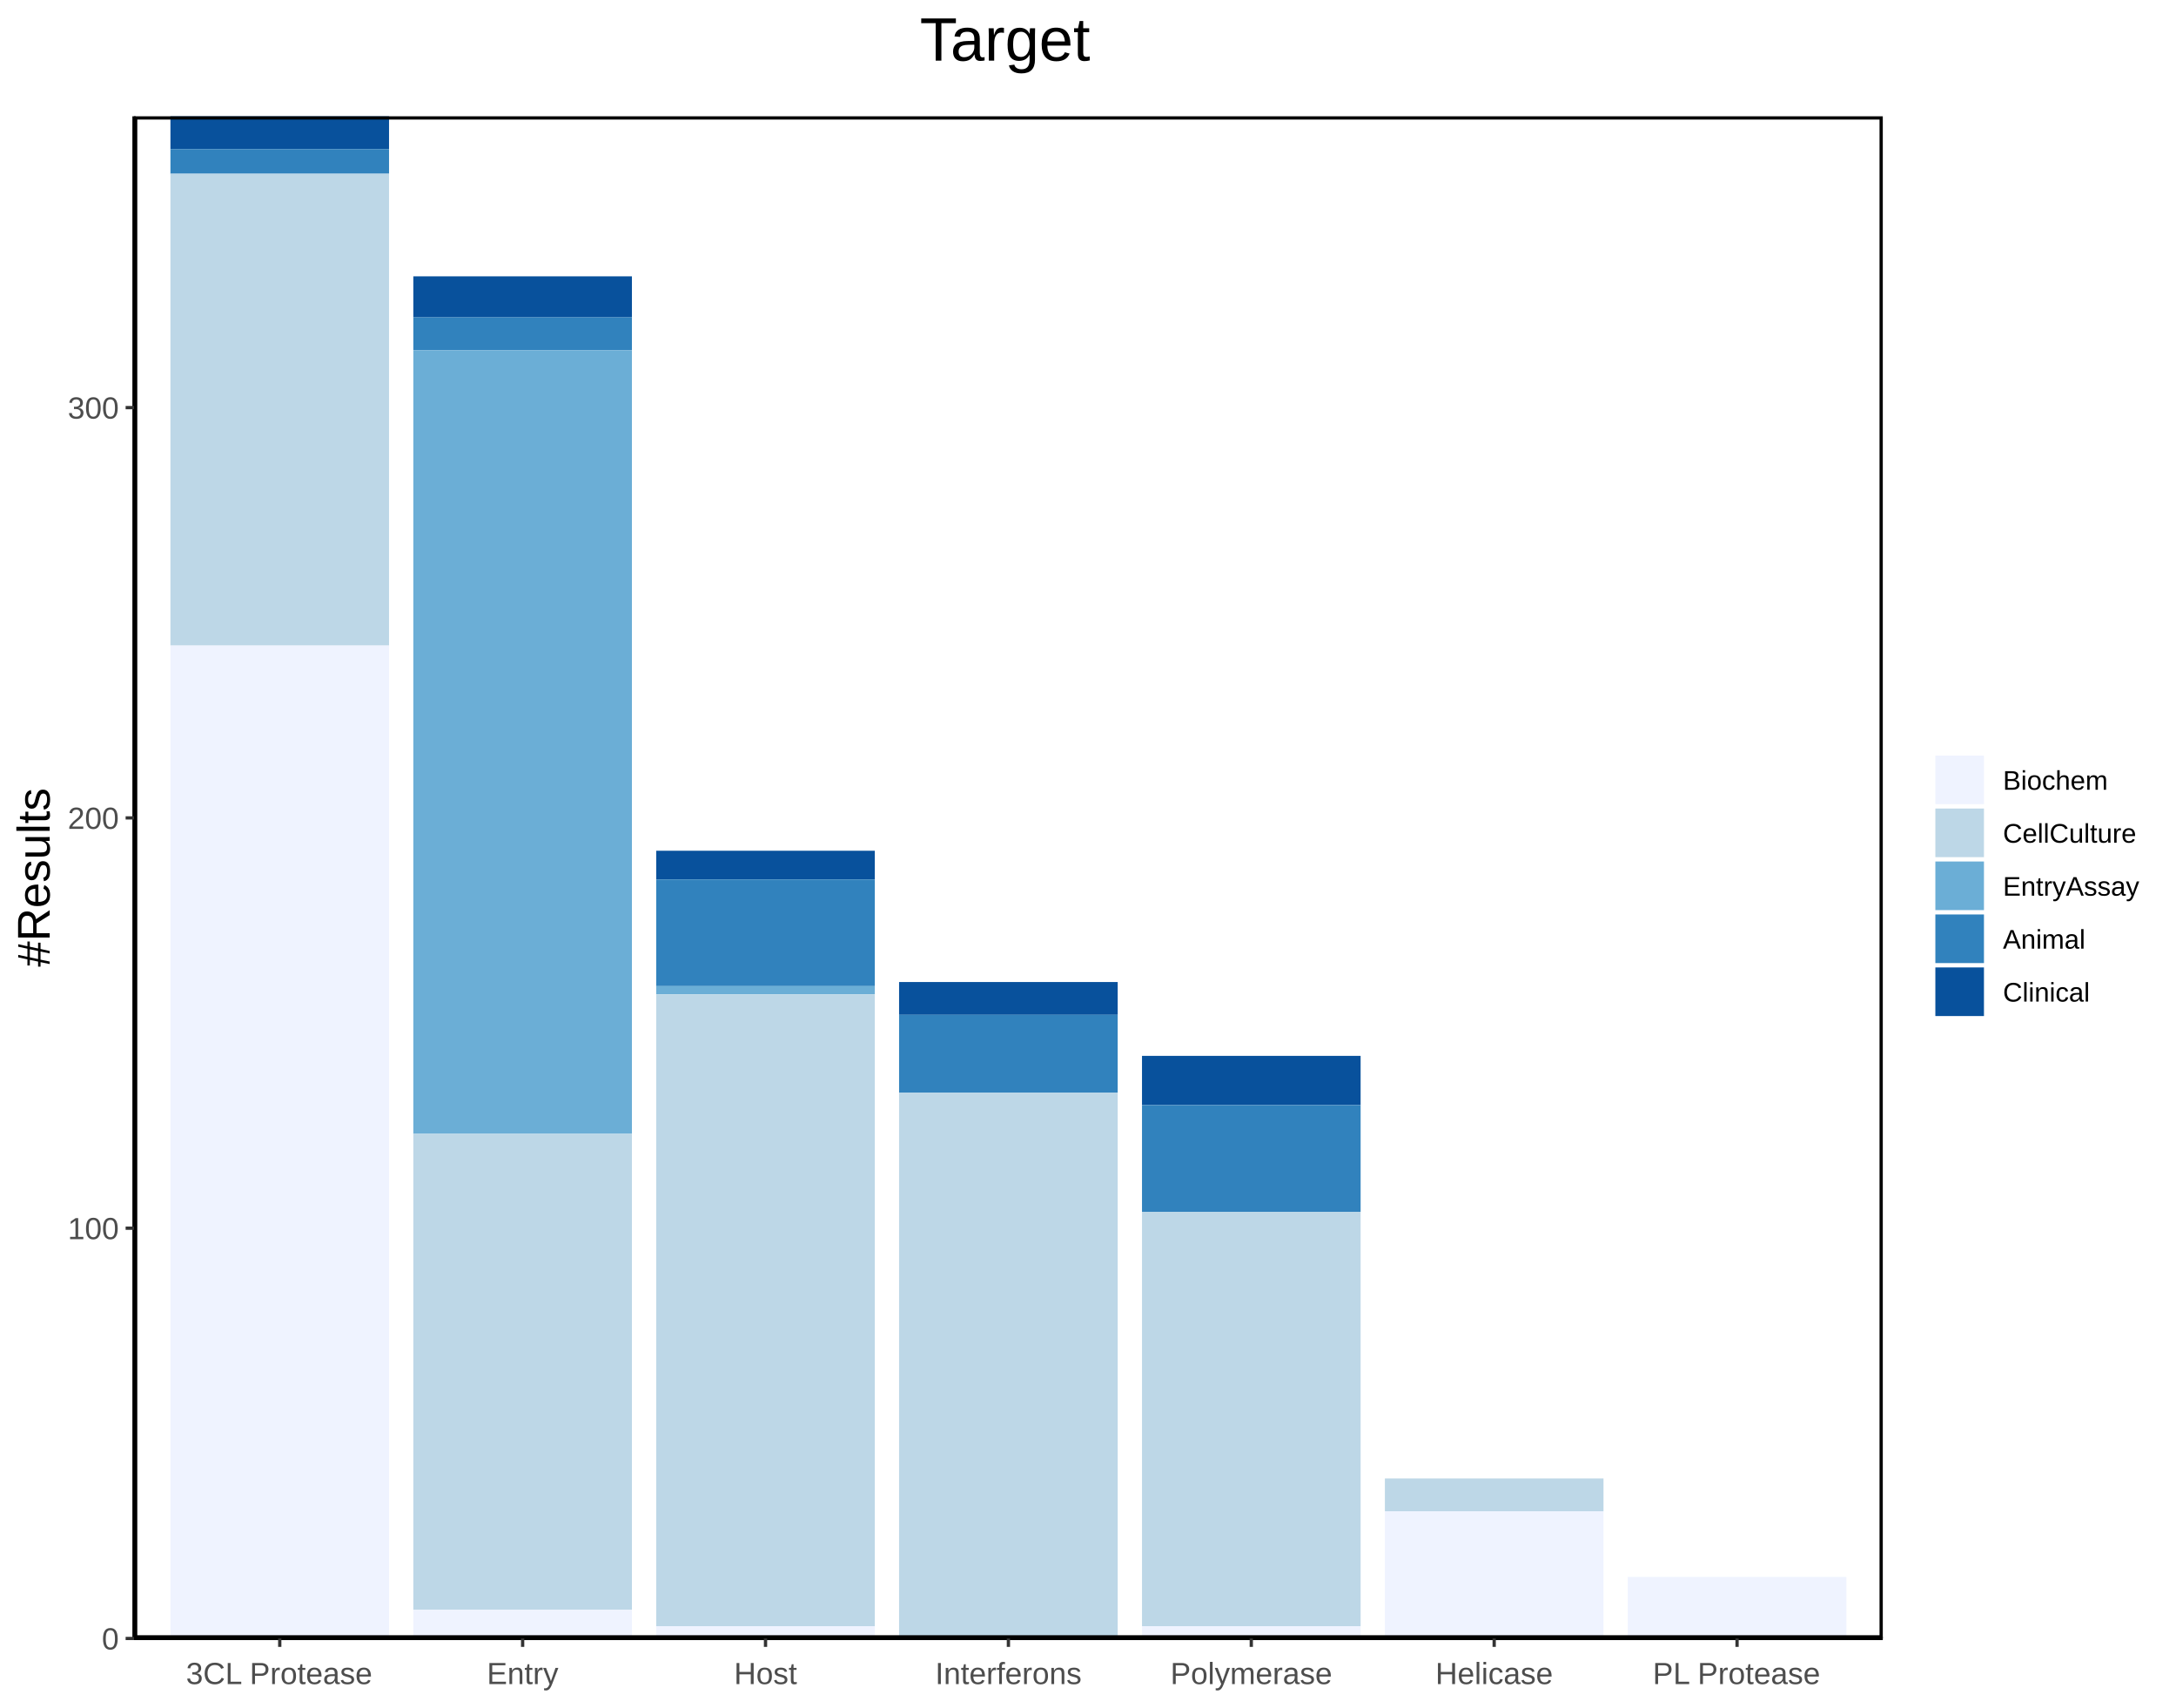
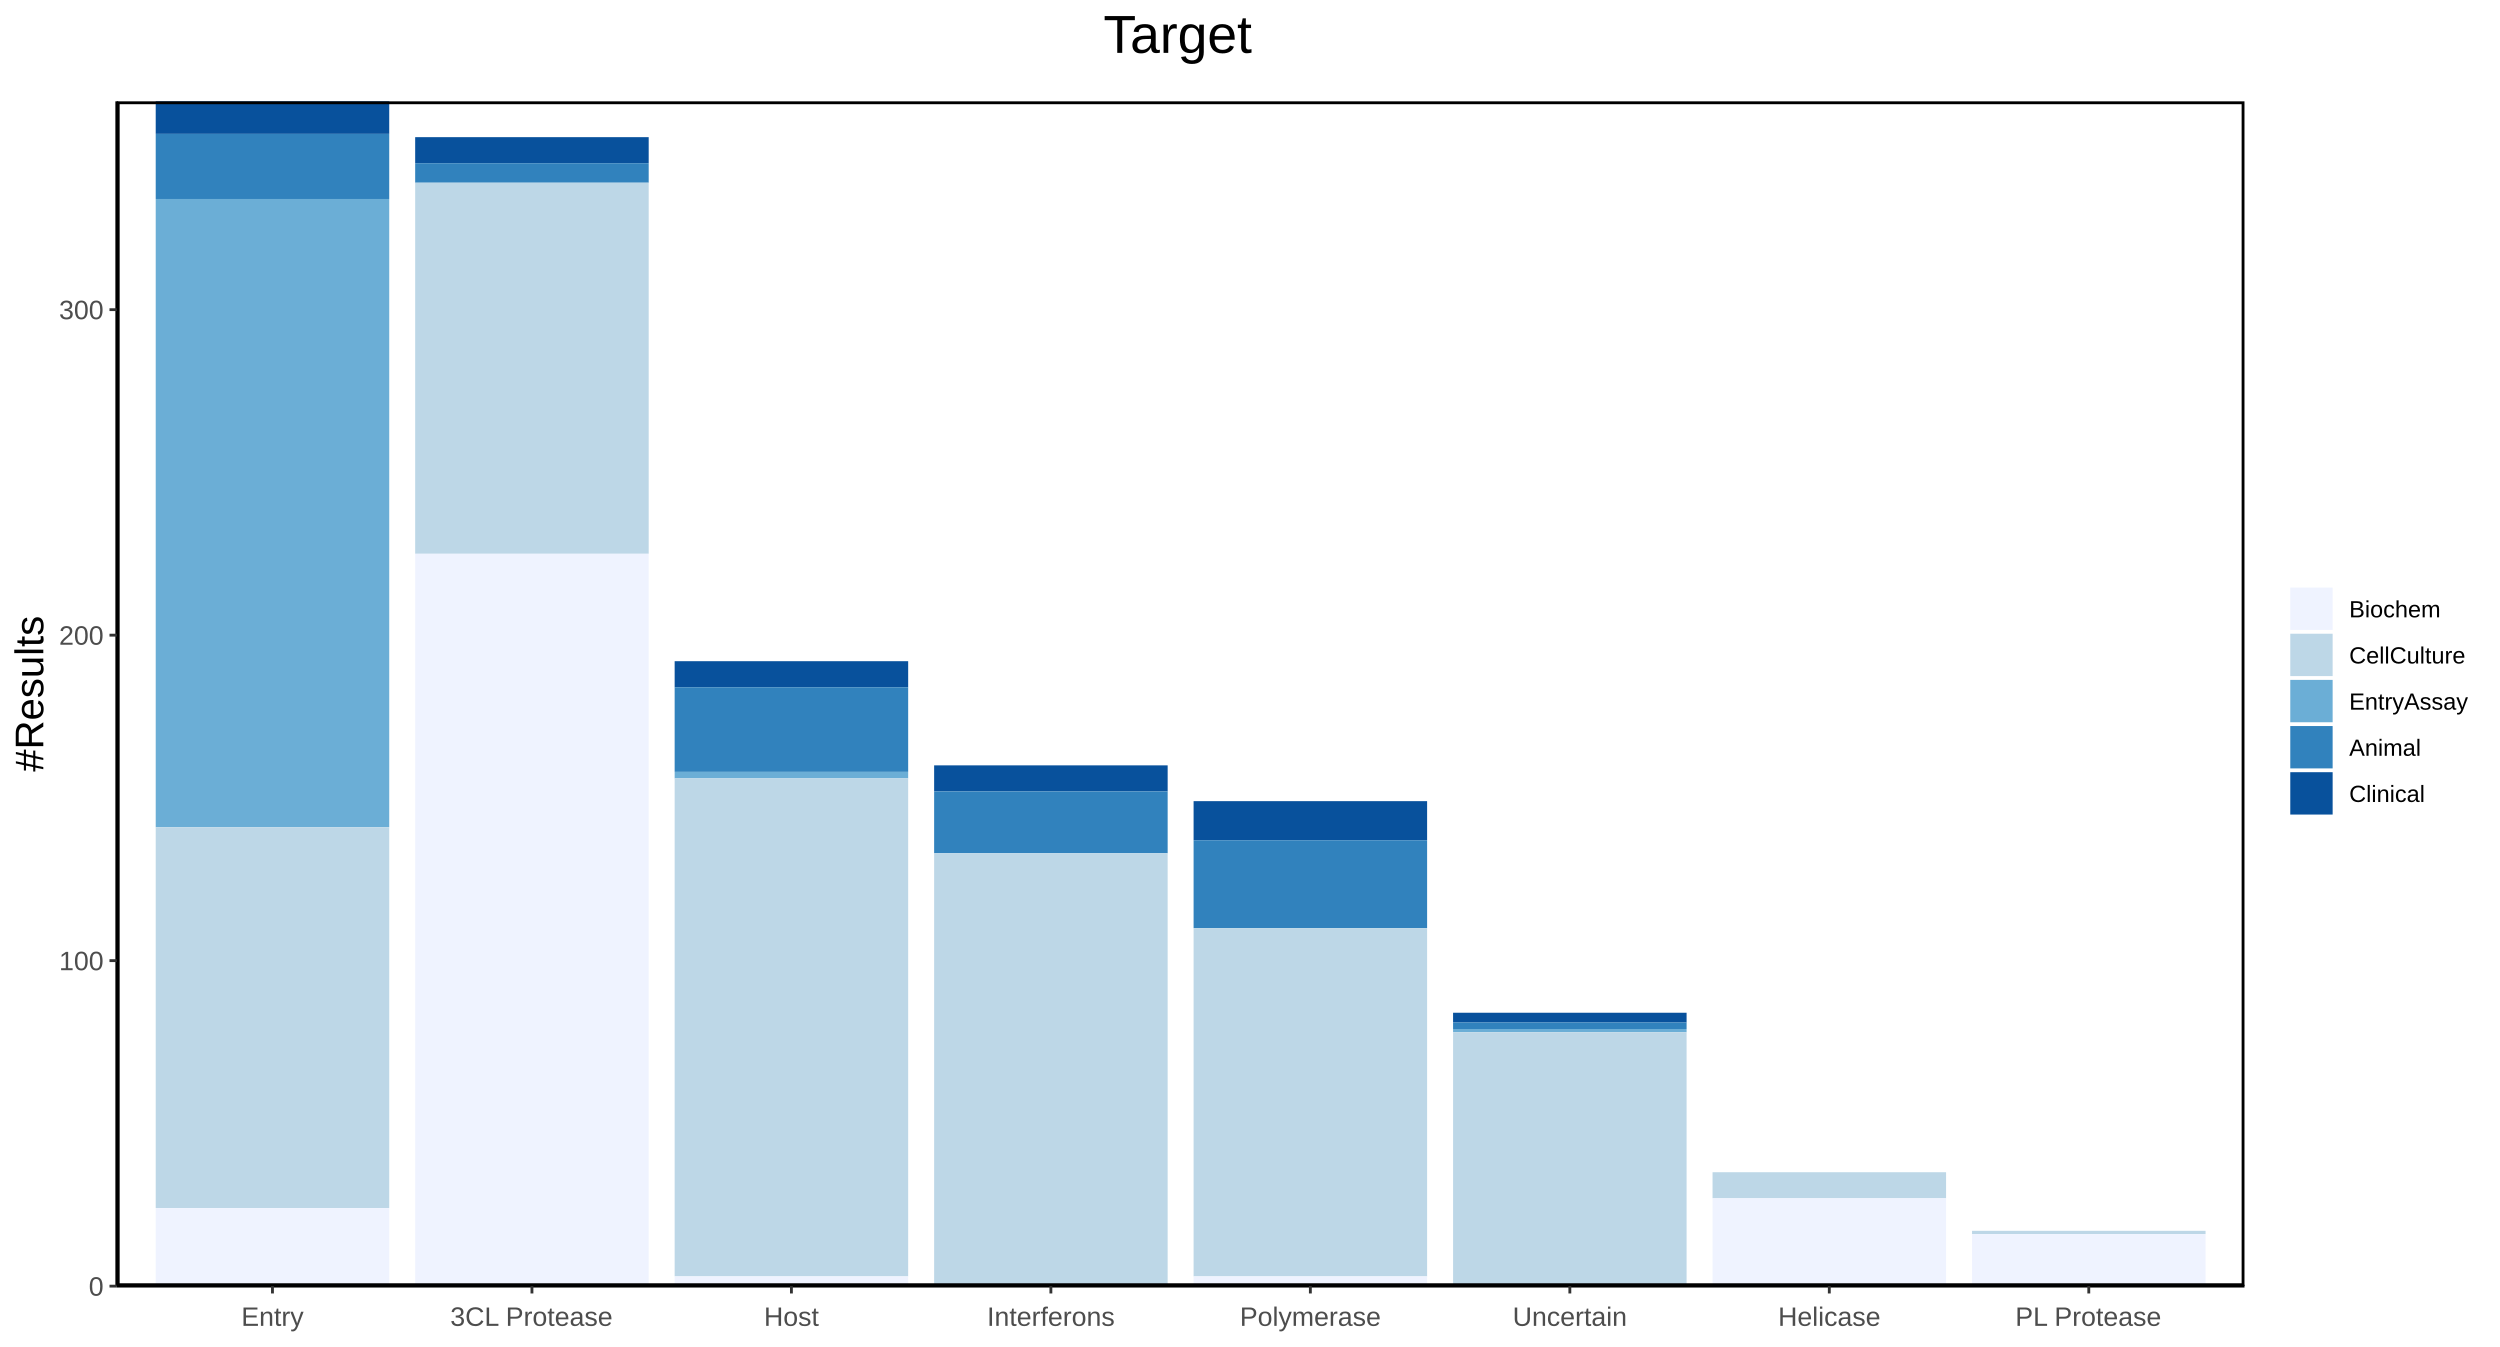
- <svg xmlns="http://www.w3.org/2000/svg" viewBox="0 0 710.00 557.00">
+ <svg xmlns="http://www.w3.org/2000/svg" viewBox="0 0 936.00 504.00">
  <defs>
    <style type="text/css">
    line, polyline, polygon, path, rect, circle {
      fill: none;
      stroke: #000000;
      stroke-linecap: round;
      stroke-linejoin: round;
      stroke-miterlimit: 10.00;
    }
  </style>
  </defs>
  <rect width="100%" height="100%" style="stroke: none; fill: #FFFFFF;" />
-   <rect x="0.00" y="0" width="710.00" height="557.00" style="stroke-width: 1.07; stroke: #FFFFFF; fill: #FFFFFF;" />
+   <rect x="0.00" y="0.00" width="936.00" height="504.00" style="stroke-width: 1.07; stroke: #FFFFFF; fill: #FFFFFF;" />
  <defs>
-     <clipPath id="cpNDMuNzN8NjE0LjMzfDUzNC41M3wzNy45NA==">
-       <rect x="43.73" y="37.94" width="570.60" height="496.59" />
+     <clipPath id="cpNDMuNzN8ODQwLjMzfDQ4MS41M3wzNy45NA==">
+       <rect x="43.73" y="37.94" width="796.60" height="443.59" />
    </clipPath>
  </defs>
-   <rect x="43.73" y="37.94" width="570.60" height="496.59" style="stroke-width: 1.07; stroke: none; fill: #FFFFFF;" clip-path="url(#cpNDMuNzN8NjE0LjMzfDUzNC41M3wzNy45NA==)" />
-   <rect x="55.61" y="37.94" width="71.33" height="10.71" style="stroke-width: 1.07; stroke: none; stroke-linecap: square; stroke-linejoin: miter; fill: #08519C;" clip-path="url(#cpNDMuNzN8NjE0LjMzfDUzNC41M3wzNy45NA==)" />
-   <rect x="134.86" y="90.15" width="71.33" height="13.39" style="stroke-width: 1.07; stroke: none; stroke-linecap: square; stroke-linejoin: miter; fill: #08519C;" clip-path="url(#cpNDMuNzN8NjE0LjMzfDUzNC41M3wzNy45NA==)" />
-   <rect x="214.11" y="277.54" width="71.33" height="9.37" style="stroke-width: 1.07; stroke: none; stroke-linecap: square; stroke-linejoin: miter; fill: #08519C;" clip-path="url(#cpNDMuNzN8NjE0LjMzfDUzNC41M3wzNy45NA==)" />
-   <rect x="293.36" y="320.37" width="71.33" height="10.71" style="stroke-width: 1.07; stroke: none; stroke-linecap: square; stroke-linejoin: miter; fill: #08519C;" clip-path="url(#cpNDMuNzN8NjE0LjMzfDUzNC41M3wzNy45NA==)" />
-   <rect x="372.62" y="344.46" width="71.33" height="16.06" style="stroke-width: 1.07; stroke: none; stroke-linecap: square; stroke-linejoin: miter; fill: #08519C;" clip-path="url(#cpNDMuNzN8NjE0LjMzfDUzNC41M3wzNy45NA==)" />
-   <rect x="451.87" y="482.33" width="71.33" height="0.00" style="stroke-width: 1.07; stroke: none; stroke-linecap: square; stroke-linejoin: miter; fill: #08519C;" clip-path="url(#cpNDMuNzN8NjE0LjMzfDUzNC41M3wzNy45NA==)" />
-   <rect x="531.12" y="514.46" width="71.33" height="0.00" style="stroke-width: 1.07; stroke: none; stroke-linecap: square; stroke-linejoin: miter; fill: #08519C;" clip-path="url(#cpNDMuNzN8NjE0LjMzfDUzNC41M3wzNy45NA==)" />
-   <rect x="55.61" y="48.65" width="71.33" height="8.03" style="stroke-width: 1.07; stroke: none; stroke-linecap: square; stroke-linejoin: miter; fill: #3182BD;" clip-path="url(#cpNDMuNzN8NjE0LjMzfDUzNC41M3wzNy45NA==)" />
-   <rect x="134.86" y="103.53" width="71.33" height="10.71" style="stroke-width: 1.07; stroke: none; stroke-linecap: square; stroke-linejoin: miter; fill: #3182BD;" clip-path="url(#cpNDMuNzN8NjE0LjMzfDUzNC41M3wzNy45NA==)" />
-   <rect x="214.11" y="286.91" width="71.33" height="34.80" style="stroke-width: 1.07; stroke: none; stroke-linecap: square; stroke-linejoin: miter; fill: #3182BD;" clip-path="url(#cpNDMuNzN8NjE0LjMzfDUzNC41M3wzNy45NA==)" />
-   <rect x="293.36" y="331.08" width="71.33" height="25.43" style="stroke-width: 1.07; stroke: none; stroke-linecap: square; stroke-linejoin: miter; fill: #3182BD;" clip-path="url(#cpNDMuNzN8NjE0LjMzfDUzNC41M3wzNy45NA==)" />
-   <rect x="372.62" y="360.53" width="71.33" height="34.80" style="stroke-width: 1.07; stroke: none; stroke-linecap: square; stroke-linejoin: miter; fill: #3182BD;" clip-path="url(#cpNDMuNzN8NjE0LjMzfDUzNC41M3wzNy45NA==)" />
-   <rect x="451.87" y="482.33" width="71.33" height="0.00" style="stroke-width: 1.07; stroke: none; stroke-linecap: square; stroke-linejoin: miter; fill: #3182BD;" clip-path="url(#cpNDMuNzN8NjE0LjMzfDUzNC41M3wzNy45NA==)" />
-   <rect x="531.12" y="514.46" width="71.33" height="0.00" style="stroke-width: 1.07; stroke: none; stroke-linecap: square; stroke-linejoin: miter; fill: #3182BD;" clip-path="url(#cpNDMuNzN8NjE0LjMzfDUzNC41M3wzNy45NA==)" />
-   <rect x="55.61" y="56.68" width="71.33" height="0.00" style="stroke-width: 1.07; stroke: none; stroke-linecap: square; stroke-linejoin: miter; fill: #6BAED6;" clip-path="url(#cpNDMuNzN8NjE0LjMzfDUzNC41M3wzNy45NA==)" />
-   <rect x="134.86" y="114.24" width="71.33" height="255.66" style="stroke-width: 1.07; stroke: none; stroke-linecap: square; stroke-linejoin: miter; fill: #6BAED6;" clip-path="url(#cpNDMuNzN8NjE0LjMzfDUzNC41M3wzNy45NA==)" />
-   <rect x="214.11" y="321.71" width="71.33" height="2.68" style="stroke-width: 1.07; stroke: none; stroke-linecap: square; stroke-linejoin: miter; fill: #6BAED6;" clip-path="url(#cpNDMuNzN8NjE0LjMzfDUzNC41M3wzNy45NA==)" />
-   <rect x="293.36" y="356.51" width="71.33" height="0.00" style="stroke-width: 1.07; stroke: none; stroke-linecap: square; stroke-linejoin: miter; fill: #6BAED6;" clip-path="url(#cpNDMuNzN8NjE0LjMzfDUzNC41M3wzNy45NA==)" />
-   <rect x="372.62" y="395.33" width="71.33" height="0.00" style="stroke-width: 1.07; stroke: none; stroke-linecap: square; stroke-linejoin: miter; fill: #6BAED6;" clip-path="url(#cpNDMuNzN8NjE0LjMzfDUzNC41M3wzNy45NA==)" />
-   <rect x="451.87" y="482.33" width="71.33" height="0.00" style="stroke-width: 1.07; stroke: none; stroke-linecap: square; stroke-linejoin: miter; fill: #6BAED6;" clip-path="url(#cpNDMuNzN8NjE0LjMzfDUzNC41M3wzNy45NA==)" />
-   <rect x="531.12" y="514.46" width="71.33" height="0.00" style="stroke-width: 1.07; stroke: none; stroke-linecap: square; stroke-linejoin: miter; fill: #6BAED6;" clip-path="url(#cpNDMuNzN8NjE0LjMzfDUzNC41M3wzNy45NA==)" />
-   <rect x="55.61" y="56.68" width="71.33" height="153.93" style="stroke-width: 1.07; stroke: none; stroke-linecap: square; stroke-linejoin: miter; fill: #BDD7E7;" clip-path="url(#cpNDMuNzN8NjE0LjMzfDUzNC41M3wzNy45NA==)" />
-   <rect x="134.86" y="369.90" width="71.33" height="155.27" style="stroke-width: 1.07; stroke: none; stroke-linecap: square; stroke-linejoin: miter; fill: #BDD7E7;" clip-path="url(#cpNDMuNzN8NjE0LjMzfDUzNC41M3wzNy45NA==)" />
-   <rect x="214.11" y="324.39" width="71.33" height="206.13" style="stroke-width: 1.07; stroke: none; stroke-linecap: square; stroke-linejoin: miter; fill: #BDD7E7;" clip-path="url(#cpNDMuNzN8NjE0LjMzfDUzNC41M3wzNy45NA==)" />
-   <rect x="293.36" y="356.51" width="71.33" height="178.02" style="stroke-width: 1.07; stroke: none; stroke-linecap: square; stroke-linejoin: miter; fill: #BDD7E7;" clip-path="url(#cpNDMuNzN8NjE0LjMzfDUzNC41M3wzNy45NA==)" />
-   <rect x="372.62" y="395.33" width="71.33" height="135.19" style="stroke-width: 1.07; stroke: none; stroke-linecap: square; stroke-linejoin: miter; fill: #BDD7E7;" clip-path="url(#cpNDMuNzN8NjE0LjMzfDUzNC41M3wzNy45NA==)" />
-   <rect x="451.87" y="482.33" width="71.33" height="10.71" style="stroke-width: 1.07; stroke: none; stroke-linecap: square; stroke-linejoin: miter; fill: #BDD7E7;" clip-path="url(#cpNDMuNzN8NjE0LjMzfDUzNC41M3wzNy45NA==)" />
-   <rect x="531.12" y="514.46" width="71.33" height="0.00" style="stroke-width: 1.07; stroke: none; stroke-linecap: square; stroke-linejoin: miter; fill: #BDD7E7;" clip-path="url(#cpNDMuNzN8NjE0LjMzfDUzNC41M3wzNy45NA==)" />
-   <rect x="55.61" y="210.61" width="71.33" height="323.92" style="stroke-width: 1.07; stroke: none; stroke-linecap: square; stroke-linejoin: miter; fill: #EFF3FF;" clip-path="url(#cpNDMuNzN8NjE0LjMzfDUzNC41M3wzNy45NA==)" />
-   <rect x="134.86" y="525.16" width="71.33" height="9.37" style="stroke-width: 1.07; stroke: none; stroke-linecap: square; stroke-linejoin: miter; fill: #EFF3FF;" clip-path="url(#cpNDMuNzN8NjE0LjMzfDUzNC41M3wzNy45NA==)" />
-   <rect x="214.11" y="530.52" width="71.33" height="4.02" style="stroke-width: 1.07; stroke: none; stroke-linecap: square; stroke-linejoin: miter; fill: #EFF3FF;" clip-path="url(#cpNDMuNzN8NjE0LjMzfDUzNC41M3wzNy45NA==)" />
-   <rect x="293.36" y="534.53" width="71.33" height="0.00" style="stroke-width: 1.07; stroke: none; stroke-linecap: square; stroke-linejoin: miter; fill: #EFF3FF;" clip-path="url(#cpNDMuNzN8NjE0LjMzfDUzNC41M3wzNy45NA==)" />
-   <rect x="372.62" y="530.52" width="71.33" height="4.02" style="stroke-width: 1.07; stroke: none; stroke-linecap: square; stroke-linejoin: miter; fill: #EFF3FF;" clip-path="url(#cpNDMuNzN8NjE0LjMzfDUzNC41M3wzNy45NA==)" />
-   <rect x="451.87" y="493.04" width="71.33" height="41.49" style="stroke-width: 1.07; stroke: none; stroke-linecap: square; stroke-linejoin: miter; fill: #EFF3FF;" clip-path="url(#cpNDMuNzN8NjE0LjMzfDUzNC41M3wzNy45NA==)" />
-   <rect x="531.12" y="514.46" width="71.33" height="20.08" style="stroke-width: 1.07; stroke: none; stroke-linecap: square; stroke-linejoin: miter; fill: #EFF3FF;" clip-path="url(#cpNDMuNzN8NjE0LjMzfDUzNC41M3wzNy45NA==)" />
-   <rect x="43.73" y="37.94" width="570.60" height="496.59" style="stroke-width: 2.13;" clip-path="url(#cpNDMuNzN8NjE0LjMzfDUzNC41M3wzNy45NA==)" />
+   <rect x="43.73" y="37.94" width="796.60" height="443.59" style="stroke-width: 1.07; stroke: none; fill: #FFFFFF;" clip-path="url(#cpNDMuNzN8ODQwLjMzfDQ4MS41M3wzNy45NA==)" />
+   <rect x="58.30" y="37.94" width="87.43" height="12.19" style="stroke-width: 1.07; stroke: none; stroke-linecap: square; stroke-linejoin: miter; fill: #08519C;" clip-path="url(#cpNDMuNzN8ODQwLjMzfDQ4MS41M3wzNy45NA==)" />
+   <rect x="155.44" y="51.35" width="87.43" height="9.75" style="stroke-width: 1.07; stroke: none; stroke-linecap: square; stroke-linejoin: miter; fill: #08519C;" clip-path="url(#cpNDMuNzN8ODQwLjMzfDQ4MS41M3wzNy45NA==)" />
+   <rect x="252.59" y="247.55" width="87.43" height="9.75" style="stroke-width: 1.07; stroke: none; stroke-linecap: square; stroke-linejoin: miter; fill: #08519C;" clip-path="url(#cpNDMuNzN8ODQwLjMzfDQ4MS41M3wzNy45NA==)" />
+   <rect x="349.74" y="286.55" width="87.43" height="9.75" style="stroke-width: 1.07; stroke: none; stroke-linecap: square; stroke-linejoin: miter; fill: #08519C;" clip-path="url(#cpNDMuNzN8ODQwLjMzfDQ4MS41M3wzNy45NA==)" />
+   <rect x="446.88" y="299.95" width="87.43" height="14.62" style="stroke-width: 1.07; stroke: none; stroke-linecap: square; stroke-linejoin: miter; fill: #08519C;" clip-path="url(#cpNDMuNzN8ODQwLjMzfDQ4MS41M3wzNy45NA==)" />
+   <rect x="544.03" y="379.17" width="87.43" height="3.66" style="stroke-width: 1.07; stroke: none; stroke-linecap: square; stroke-linejoin: miter; fill: #08519C;" clip-path="url(#cpNDMuNzN8ODQwLjMzfDQ4MS41M3wzNy45NA==)" />
+   <rect x="641.18" y="438.88" width="87.43" height="0.00" style="stroke-width: 1.07; stroke: none; stroke-linecap: square; stroke-linejoin: miter; fill: #08519C;" clip-path="url(#cpNDMuNzN8ODQwLjMzfDQ4MS41M3wzNy45NA==)" />
+   <rect x="738.33" y="460.82" width="87.43" height="0.00" style="stroke-width: 1.07; stroke: none; stroke-linecap: square; stroke-linejoin: miter; fill: #08519C;" clip-path="url(#cpNDMuNzN8ODQwLjMzfDQ4MS41M3wzNy45NA==)" />
+   <rect x="58.30" y="50.13" width="87.43" height="24.37" style="stroke-width: 1.07; stroke: none; stroke-linecap: square; stroke-linejoin: miter; fill: #3182BD;" clip-path="url(#cpNDMuNzN8ODQwLjMzfDQ4MS41M3wzNy45NA==)" />
+   <rect x="155.44" y="61.10" width="87.43" height="7.31" style="stroke-width: 1.07; stroke: none; stroke-linecap: square; stroke-linejoin: miter; fill: #3182BD;" clip-path="url(#cpNDMuNzN8ODQwLjMzfDQ4MS41M3wzNy45NA==)" />
+   <rect x="252.59" y="257.30" width="87.43" height="31.69" style="stroke-width: 1.07; stroke: none; stroke-linecap: square; stroke-linejoin: miter; fill: #3182BD;" clip-path="url(#cpNDMuNzN8ODQwLjMzfDQ4MS41M3wzNy45NA==)" />
+   <rect x="349.74" y="296.30" width="87.43" height="23.15" style="stroke-width: 1.07; stroke: none; stroke-linecap: square; stroke-linejoin: miter; fill: #3182BD;" clip-path="url(#cpNDMuNzN8ODQwLjMzfDQ4MS41M3wzNy45NA==)" />
+   <rect x="446.88" y="314.58" width="87.43" height="32.90" style="stroke-width: 1.07; stroke: none; stroke-linecap: square; stroke-linejoin: miter; fill: #3182BD;" clip-path="url(#cpNDMuNzN8ODQwLjMzfDQ4MS41M3wzNy45NA==)" />
+   <rect x="544.03" y="382.82" width="87.43" height="2.44" style="stroke-width: 1.07; stroke: none; stroke-linecap: square; stroke-linejoin: miter; fill: #3182BD;" clip-path="url(#cpNDMuNzN8ODQwLjMzfDQ4MS41M3wzNy45NA==)" />
+   <rect x="641.18" y="438.88" width="87.43" height="0.00" style="stroke-width: 1.07; stroke: none; stroke-linecap: square; stroke-linejoin: miter; fill: #3182BD;" clip-path="url(#cpNDMuNzN8ODQwLjMzfDQ4MS41M3wzNy45NA==)" />
+   <rect x="738.33" y="460.82" width="87.43" height="0.00" style="stroke-width: 1.07; stroke: none; stroke-linecap: square; stroke-linejoin: miter; fill: #3182BD;" clip-path="url(#cpNDMuNzN8ODQwLjMzfDQ4MS41M3wzNy45NA==)" />
+   <rect x="58.30" y="74.50" width="87.43" height="235.20" style="stroke-width: 1.07; stroke: none; stroke-linecap: square; stroke-linejoin: miter; fill: #6BAED6;" clip-path="url(#cpNDMuNzN8ODQwLjMzfDQ4MS41M3wzNy45NA==)" />
+   <rect x="155.44" y="68.41" width="87.43" height="0.00" style="stroke-width: 1.07; stroke: none; stroke-linecap: square; stroke-linejoin: miter; fill: #6BAED6;" clip-path="url(#cpNDMuNzN8ODQwLjMzfDQ4MS41M3wzNy45NA==)" />
+   <rect x="252.59" y="288.99" width="87.43" height="2.44" style="stroke-width: 1.07; stroke: none; stroke-linecap: square; stroke-linejoin: miter; fill: #6BAED6;" clip-path="url(#cpNDMuNzN8ODQwLjMzfDQ4MS41M3wzNy45NA==)" />
+   <rect x="349.74" y="319.45" width="87.43" height="0.00" style="stroke-width: 1.07; stroke: none; stroke-linecap: square; stroke-linejoin: miter; fill: #6BAED6;" clip-path="url(#cpNDMuNzN8ODQwLjMzfDQ4MS41M3wzNy45NA==)" />
+   <rect x="446.88" y="347.48" width="87.43" height="0.00" style="stroke-width: 1.07; stroke: none; stroke-linecap: square; stroke-linejoin: miter; fill: #6BAED6;" clip-path="url(#cpNDMuNzN8ODQwLjMzfDQ4MS41M3wzNy45NA==)" />
+   <rect x="544.03" y="385.26" width="87.43" height="1.22" style="stroke-width: 1.07; stroke: none; stroke-linecap: square; stroke-linejoin: miter; fill: #6BAED6;" clip-path="url(#cpNDMuNzN8ODQwLjMzfDQ4MS41M3wzNy45NA==)" />
+   <rect x="641.18" y="438.88" width="87.43" height="0.00" style="stroke-width: 1.07; stroke: none; stroke-linecap: square; stroke-linejoin: miter; fill: #6BAED6;" clip-path="url(#cpNDMuNzN8ODQwLjMzfDQ4MS41M3wzNy45NA==)" />
+   <rect x="738.33" y="460.82" width="87.43" height="0.00" style="stroke-width: 1.07; stroke: none; stroke-linecap: square; stroke-linejoin: miter; fill: #6BAED6;" clip-path="url(#cpNDMuNzN8ODQwLjMzfDQ4MS41M3wzNy45NA==)" />
+   <rect x="58.30" y="309.70" width="87.43" height="142.58" style="stroke-width: 1.07; stroke: none; stroke-linecap: square; stroke-linejoin: miter; fill: #BDD7E7;" clip-path="url(#cpNDMuNzN8ODQwLjMzfDQ4MS41M3wzNy45NA==)" />
+   <rect x="155.44" y="68.41" width="87.43" height="138.93" style="stroke-width: 1.07; stroke: none; stroke-linecap: square; stroke-linejoin: miter; fill: #BDD7E7;" clip-path="url(#cpNDMuNzN8ODQwLjMzfDQ4MS41M3wzNy45NA==)" />
+   <rect x="252.59" y="291.42" width="87.43" height="186.45" style="stroke-width: 1.07; stroke: none; stroke-linecap: square; stroke-linejoin: miter; fill: #BDD7E7;" clip-path="url(#cpNDMuNzN8ODQwLjMzfDQ4MS41M3wzNy45NA==)" />
+   <rect x="349.74" y="319.45" width="87.43" height="162.08" style="stroke-width: 1.07; stroke: none; stroke-linecap: square; stroke-linejoin: miter; fill: #BDD7E7;" clip-path="url(#cpNDMuNzN8ODQwLjMzfDQ4MS41M3wzNy45NA==)" />
+   <rect x="446.88" y="347.48" width="87.43" height="130.40" style="stroke-width: 1.07; stroke: none; stroke-linecap: square; stroke-linejoin: miter; fill: #BDD7E7;" clip-path="url(#cpNDMuNzN8ODQwLjMzfDQ4MS41M3wzNy45NA==)" />
+   <rect x="544.03" y="386.48" width="87.43" height="95.06" style="stroke-width: 1.07; stroke: none; stroke-linecap: square; stroke-linejoin: miter; fill: #BDD7E7;" clip-path="url(#cpNDMuNzN8ODQwLjMzfDQ4MS41M3wzNy45NA==)" />
+   <rect x="641.18" y="438.88" width="87.43" height="9.75" style="stroke-width: 1.07; stroke: none; stroke-linecap: square; stroke-linejoin: miter; fill: #BDD7E7;" clip-path="url(#cpNDMuNzN8ODQwLjMzfDQ4MS41M3wzNy45NA==)" />
+   <rect x="738.33" y="460.82" width="87.43" height="1.22" style="stroke-width: 1.07; stroke: none; stroke-linecap: square; stroke-linejoin: miter; fill: #BDD7E7;" clip-path="url(#cpNDMuNzN8ODQwLjMzfDQ4MS41M3wzNy45NA==)" />
+   <rect x="58.30" y="452.29" width="87.43" height="29.25" style="stroke-width: 1.07; stroke: none; stroke-linecap: square; stroke-linejoin: miter; fill: #EFF3FF;" clip-path="url(#cpNDMuNzN8ODQwLjMzfDQ4MS41M3wzNy45NA==)" />
+   <rect x="155.44" y="207.34" width="87.43" height="274.20" style="stroke-width: 1.07; stroke: none; stroke-linecap: square; stroke-linejoin: miter; fill: #EFF3FF;" clip-path="url(#cpNDMuNzN8ODQwLjMzfDQ4MS41M3wzNy45NA==)" />
+   <rect x="252.59" y="477.88" width="87.43" height="3.66" style="stroke-width: 1.07; stroke: none; stroke-linecap: square; stroke-linejoin: miter; fill: #EFF3FF;" clip-path="url(#cpNDMuNzN8ODQwLjMzfDQ4MS41M3wzNy45NA==)" />
+   <rect x="349.74" y="481.53" width="87.43" height="0.00" style="stroke-width: 1.07; stroke: none; stroke-linecap: square; stroke-linejoin: miter; fill: #EFF3FF;" clip-path="url(#cpNDMuNzN8ODQwLjMzfDQ4MS41M3wzNy45NA==)" />
+   <rect x="446.88" y="477.88" width="87.43" height="3.66" style="stroke-width: 1.07; stroke: none; stroke-linecap: square; stroke-linejoin: miter; fill: #EFF3FF;" clip-path="url(#cpNDMuNzN8ODQwLjMzfDQ4MS41M3wzNy45NA==)" />
+   <rect x="544.03" y="481.53" width="87.43" height="0.00" style="stroke-width: 1.07; stroke: none; stroke-linecap: square; stroke-linejoin: miter; fill: #EFF3FF;" clip-path="url(#cpNDMuNzN8ODQwLjMzfDQ4MS41M3wzNy45NA==)" />
+   <rect x="641.18" y="448.63" width="87.43" height="32.90" style="stroke-width: 1.07; stroke: none; stroke-linecap: square; stroke-linejoin: miter; fill: #EFF3FF;" clip-path="url(#cpNDMuNzN8ODQwLjMzfDQ4MS41M3wzNy45NA==)" />
+   <rect x="738.33" y="462.04" width="87.43" height="19.50" style="stroke-width: 1.07; stroke: none; stroke-linecap: square; stroke-linejoin: miter; fill: #EFF3FF;" clip-path="url(#cpNDMuNzN8ODQwLjMzfDQ4MS41M3wzNy45NA==)" />
+   <rect x="43.73" y="37.94" width="796.60" height="443.59" style="stroke-width: 2.13;" clip-path="url(#cpNDMuNzN8ODQwLjMzfDQ4MS41M3wzNy45NA==)" />
  <defs>
-     <clipPath id="cpMC4wMHw3MTAuMDB8NTU3LjAwfDAuMDA=">
-       <rect x="0.00" y="0.00" width="710.00" height="557.00" />
+     <clipPath id="cpMC4wMHw5MzYuMDB8NTA0LjAwfDAuMDA=">
+       <rect x="0.00" y="0.00" width="936.00" height="504.00" />
    </clipPath>
  </defs>
-   <polyline points="43.73,534.53 43.73,37.94 " style="stroke-width: 1.07; stroke-linecap: butt;" clip-path="url(#cpMC4wMHw3MTAuMDB8NTU3LjAwfDAuMDA=)" />
-   <g clip-path="url(#cpMC4wMHw3MTAuMDB8NTU3LjAwfDAuMDA=)">
-     <text x="33.23" y="538.11" style="font-size: 10.00px; fill: #4D4D4D; font-family: Arial;" textLength="5.56px" lengthAdjust="spacingAndGlyphs">0</text>
+   <polyline points="43.73,481.53 43.73,37.94 " style="stroke-width: 1.07; stroke-linecap: butt;" clip-path="url(#cpMC4wMHw5MzYuMDB8NTA0LjAwfDAuMDA=)" />
+   <g clip-path="url(#cpMC4wMHw5MzYuMDB8NTA0LjAwfDAuMDA=)">
+     <text x="33.23" y="485.11" style="font-size: 10.00px; fill: #4D4D4D; font-family: Arial;" textLength="5.56px" lengthAdjust="spacingAndGlyphs">0</text>
  </g>
-   <g clip-path="url(#cpMC4wMHw3MTAuMDB8NTU3LjAwfDAuMDA=)">
-     <text x="22.11" y="404.26" style="font-size: 10.00px; fill: #4D4D4D; font-family: Arial;" textLength="16.68px" lengthAdjust="spacingAndGlyphs">100</text>
+   <g clip-path="url(#cpMC4wMHw5MzYuMDB8NTA0LjAwfDAuMDA=)">
+     <text x="22.11" y="363.25" style="font-size: 10.00px; fill: #4D4D4D; font-family: Arial;" textLength="16.68px" lengthAdjust="spacingAndGlyphs">100</text>
  </g>
-   <g clip-path="url(#cpMC4wMHw3MTAuMDB8NTU3LjAwfDAuMDA=)">
-     <text x="22.11" y="270.41" style="font-size: 10.00px; fill: #4D4D4D; font-family: Arial;" textLength="16.68px" lengthAdjust="spacingAndGlyphs">200</text>
+   <g clip-path="url(#cpMC4wMHw5MzYuMDB8NTA0LjAwfDAuMDA=)">
+     <text x="22.11" y="241.38" style="font-size: 10.00px; fill: #4D4D4D; font-family: Arial;" textLength="16.68px" lengthAdjust="spacingAndGlyphs">200</text>
  </g>
-   <g clip-path="url(#cpMC4wMHw3MTAuMDB8NTU3LjAwfDAuMDA=)">
-     <text x="22.11" y="136.56" style="font-size: 10.00px; fill: #4D4D4D; font-family: Arial;" textLength="16.68px" lengthAdjust="spacingAndGlyphs">300</text>
+   <g clip-path="url(#cpMC4wMHw5MzYuMDB8NTA0LjAwfDAuMDA=)">
+     <text x="22.11" y="119.51" style="font-size: 10.00px; fill: #4D4D4D; font-family: Arial;" textLength="16.68px" lengthAdjust="spacingAndGlyphs">300</text>
  </g>
-   <polyline points="40.99,534.53 43.73,534.53 " style="stroke-width: 1.07; stroke: #333333; stroke-linecap: butt;" clip-path="url(#cpMC4wMHw3MTAuMDB8NTU3LjAwfDAuMDA=)" />
-   <polyline points="40.99,400.68 43.73,400.68 " style="stroke-width: 1.07; stroke: #333333; stroke-linecap: butt;" clip-path="url(#cpMC4wMHw3MTAuMDB8NTU3LjAwfDAuMDA=)" />
-   <polyline points="40.99,266.83 43.73,266.83 " style="stroke-width: 1.07; stroke: #333333; stroke-linecap: butt;" clip-path="url(#cpMC4wMHw3MTAuMDB8NTU3LjAwfDAuMDA=)" />
-   <polyline points="40.99,132.98 43.73,132.98 " style="stroke-width: 1.07; stroke: #333333; stroke-linecap: butt;" clip-path="url(#cpMC4wMHw3MTAuMDB8NTU3LjAwfDAuMDA=)" />
-   <polyline points="43.73,534.53 614.33,534.53 " style="stroke-width: 1.07; stroke-linecap: butt;" clip-path="url(#cpMC4wMHw3MTAuMDB8NTU3LjAwfDAuMDA=)" />
-   <polyline points="91.28,537.27 91.28,534.53 " style="stroke-width: 1.07; stroke: #333333; stroke-linecap: butt;" clip-path="url(#cpMC4wMHw3MTAuMDB8NTU3LjAwfDAuMDA=)" />
-   <polyline points="170.53,537.27 170.53,534.53 " style="stroke-width: 1.07; stroke: #333333; stroke-linecap: butt;" clip-path="url(#cpMC4wMHw3MTAuMDB8NTU3LjAwfDAuMDA=)" />
-   <polyline points="249.78,537.27 249.78,534.53 " style="stroke-width: 1.07; stroke: #333333; stroke-linecap: butt;" clip-path="url(#cpMC4wMHw3MTAuMDB8NTU3LjAwfDAuMDA=)" />
-   <polyline points="329.03,537.27 329.03,534.53 " style="stroke-width: 1.07; stroke: #333333; stroke-linecap: butt;" clip-path="url(#cpMC4wMHw3MTAuMDB8NTU3LjAwfDAuMDA=)" />
-   <polyline points="408.28,537.27 408.28,534.53 " style="stroke-width: 1.07; stroke: #333333; stroke-linecap: butt;" clip-path="url(#cpMC4wMHw3MTAuMDB8NTU3LjAwfDAuMDA=)" />
-   <polyline points="487.53,537.27 487.53,534.53 " style="stroke-width: 1.07; stroke: #333333; stroke-linecap: butt;" clip-path="url(#cpMC4wMHw3MTAuMDB8NTU3LjAwfDAuMDA=)" />
-   <polyline points="566.78,537.27 566.78,534.53 " style="stroke-width: 1.07; stroke: #333333; stroke-linecap: butt;" clip-path="url(#cpMC4wMHw3MTAuMDB8NTU3LjAwfDAuMDA=)" />
-   <g clip-path="url(#cpMC4wMHw3MTAuMDB8NTU3LjAwfDAuMDA=)">
-     <text x="60.70" y="549.41" style="font-size: 10.00px; fill: #4D4D4D; font-family: Arial;" textLength="61.15px" lengthAdjust="spacingAndGlyphs">3CL Protease</text>
+   <polyline points="40.99,481.53 43.73,481.53 " style="stroke-width: 1.07; stroke: #333333; stroke-linecap: butt;" clip-path="url(#cpMC4wMHw5MzYuMDB8NTA0LjAwfDAuMDA=)" />
+   <polyline points="40.99,359.67 43.73,359.67 " style="stroke-width: 1.07; stroke: #333333; stroke-linecap: butt;" clip-path="url(#cpMC4wMHw5MzYuMDB8NTA0LjAwfDAuMDA=)" />
+   <polyline points="40.99,237.80 43.73,237.80 " style="stroke-width: 1.07; stroke: #333333; stroke-linecap: butt;" clip-path="url(#cpMC4wMHw5MzYuMDB8NTA0LjAwfDAuMDA=)" />
+   <polyline points="40.99,115.94 43.73,115.94 " style="stroke-width: 1.07; stroke: #333333; stroke-linecap: butt;" clip-path="url(#cpMC4wMHw5MzYuMDB8NTA0LjAwfDAuMDA=)" />
+   <polyline points="43.73,481.53 840.33,481.53 " style="stroke-width: 1.07; stroke-linecap: butt;" clip-path="url(#cpMC4wMHw5MzYuMDB8NTA0LjAwfDAuMDA=)" />
+   <polyline points="102.01,484.27 102.01,481.53 " style="stroke-width: 1.07; stroke: #333333; stroke-linecap: butt;" clip-path="url(#cpMC4wMHw5MzYuMDB8NTA0LjAwfDAuMDA=)" />
+   <polyline points="199.16,484.27 199.16,481.53 " style="stroke-width: 1.07; stroke: #333333; stroke-linecap: butt;" clip-path="url(#cpMC4wMHw5MzYuMDB8NTA0LjAwfDAuMDA=)" />
+   <polyline points="296.31,484.27 296.31,481.53 " style="stroke-width: 1.07; stroke: #333333; stroke-linecap: butt;" clip-path="url(#cpMC4wMHw5MzYuMDB8NTA0LjAwfDAuMDA=)" />
+   <polyline points="393.45,484.27 393.45,481.53 " style="stroke-width: 1.07; stroke: #333333; stroke-linecap: butt;" clip-path="url(#cpMC4wMHw5MzYuMDB8NTA0LjAwfDAuMDA=)" />
+   <polyline points="490.60,484.27 490.60,481.53 " style="stroke-width: 1.07; stroke: #333333; stroke-linecap: butt;" clip-path="url(#cpMC4wMHw5MzYuMDB8NTA0LjAwfDAuMDA=)" />
+   <polyline points="587.75,484.27 587.75,481.53 " style="stroke-width: 1.07; stroke: #333333; stroke-linecap: butt;" clip-path="url(#cpMC4wMHw5MzYuMDB8NTA0LjAwfDAuMDA=)" />
+   <polyline points="684.89,484.27 684.89,481.53 " style="stroke-width: 1.07; stroke: #333333; stroke-linecap: butt;" clip-path="url(#cpMC4wMHw5MzYuMDB8NTA0LjAwfDAuMDA=)" />
+   <polyline points="782.04,484.27 782.04,481.53 " style="stroke-width: 1.07; stroke: #333333; stroke-linecap: butt;" clip-path="url(#cpMC4wMHw5MzYuMDB8NTA0LjAwfDAuMDA=)" />
+   <g clip-path="url(#cpMC4wMHw5MzYuMDB8NTA0LjAwfDAuMDA=)">
+     <text x="90.34" y="496.41" style="font-size: 10.00px; fill: #4D4D4D; font-family: Arial;" textLength="23.34px" lengthAdjust="spacingAndGlyphs">Entry</text>
  </g>
-   <g clip-path="url(#cpMC4wMHw3MTAuMDB8NTU3LjAwfDAuMDA=)">
-     <text x="158.86" y="549.41" style="font-size: 10.00px; fill: #4D4D4D; font-family: Arial;" textLength="23.34px" lengthAdjust="spacingAndGlyphs">Entry</text>
+   <g clip-path="url(#cpMC4wMHw5MzYuMDB8NTA0LjAwfDAuMDA=)">
+     <text x="168.59" y="496.41" style="font-size: 10.00px; fill: #4D4D4D; font-family: Arial;" textLength="61.15px" lengthAdjust="spacingAndGlyphs">3CL Protease</text>
  </g>
-   <g clip-path="url(#cpMC4wMHw3MTAuMDB8NTU3LjAwfDAuMDA=)">
-     <text x="239.50" y="549.41" style="font-size: 10.00px; fill: #4D4D4D; font-family: Arial;" textLength="20.56px" lengthAdjust="spacingAndGlyphs">Host</text>
+   <g clip-path="url(#cpMC4wMHw5MzYuMDB8NTA0LjAwfDAuMDA=)">
+     <text x="286.03" y="496.41" style="font-size: 10.00px; fill: #4D4D4D; font-family: Arial;" textLength="20.56px" lengthAdjust="spacingAndGlyphs">Host</text>
  </g>
-   <g clip-path="url(#cpMC4wMHw3MTAuMDB8NTU3LjAwfDAuMDA=)">
-     <text x="305.13" y="549.41" style="font-size: 10.00px; fill: #4D4D4D; font-family: Arial;" textLength="47.80px" lengthAdjust="spacingAndGlyphs">Interferons</text>
+   <g clip-path="url(#cpMC4wMHw5MzYuMDB8NTA0LjAwfDAuMDA=)">
+     <text x="369.55" y="496.41" style="font-size: 10.00px; fill: #4D4D4D; font-family: Arial;" textLength="47.80px" lengthAdjust="spacingAndGlyphs">Interferons</text>
  </g>
-   <g clip-path="url(#cpMC4wMHw3MTAuMDB8NTU3LjAwfDAuMDA=)">
-     <text x="381.88" y="549.41" style="font-size: 10.00px; fill: #4D4D4D; font-family: Arial;" textLength="52.80px" lengthAdjust="spacingAndGlyphs">Polymerase</text>
+   <g clip-path="url(#cpMC4wMHw5MzYuMDB8NTA0LjAwfDAuMDA=)">
+     <text x="464.20" y="496.41" style="font-size: 10.00px; fill: #4D4D4D; font-family: Arial;" textLength="52.80px" lengthAdjust="spacingAndGlyphs">Polymerase</text>
  </g>
-   <g clip-path="url(#cpMC4wMHw3MTAuMDB8NTU3LjAwfDAuMDA=)">
-     <text x="468.35" y="549.41" style="font-size: 10.00px; fill: #4D4D4D; font-family: Arial;" textLength="38.35px" lengthAdjust="spacingAndGlyphs">Helicase</text>
+   <g clip-path="url(#cpMC4wMHw5MzYuMDB8NTA0LjAwfDAuMDA=)">
+     <text x="566.35" y="496.41" style="font-size: 10.00px; fill: #4D4D4D; font-family: Arial;" textLength="42.80px" lengthAdjust="spacingAndGlyphs">Uncertain</text>
  </g>
-   <g clip-path="url(#cpMC4wMHw3MTAuMDB8NTU3LjAwfDAuMDA=)">
-     <text x="539.26" y="549.41" style="font-size: 10.00px; fill: #4D4D4D; font-family: Arial;" textLength="55.03px" lengthAdjust="spacingAndGlyphs">PL Protease</text>
+   <g clip-path="url(#cpMC4wMHw5MzYuMDB8NTA0LjAwfDAuMDA=)">
+     <text x="665.72" y="496.41" style="font-size: 10.00px; fill: #4D4D4D; font-family: Arial;" textLength="38.35px" lengthAdjust="spacingAndGlyphs">Helicase</text>
  </g>
-   <g clip-path="url(#cpMC4wMHw3MTAuMDB8NTU3LjAwfDAuMDA=)">
-     <text transform="translate(16.21,315.42) rotate(-90)" style="font-size: 15.00px; font-family: Arial;" textLength="58.36px" lengthAdjust="spacingAndGlyphs">#Results</text>
+   <g clip-path="url(#cpMC4wMHw5MzYuMDB8NTA0LjAwfDAuMDA=)">
+     <text x="754.52" y="496.41" style="font-size: 10.00px; fill: #4D4D4D; font-family: Arial;" textLength="55.03px" lengthAdjust="spacingAndGlyphs">PL Protease</text>
  </g>
-   <rect x="625.29" y="234.82" width="79.23" height="102.84" style="stroke-width: 1.07; stroke: none; fill: #FFFFFF;" clip-path="url(#cpMC4wMHw3MTAuMDB8NTU3LjAwfDAuMDA=)" />
-   <rect x="631.48" y="246.49" width="15.86" height="15.86" style="stroke-width: 1.07; stroke: none; stroke-linecap: square; stroke-linejoin: miter; fill: #EFF3FF;" clip-path="url(#cpMC4wMHw3MTAuMDB8NTU3LjAwfDAuMDA=)" />
-   <rect x="631.48" y="263.77" width="15.86" height="15.86" style="stroke-width: 1.07; stroke: none; stroke-linecap: square; stroke-linejoin: miter; fill: #BDD7E7;" clip-path="url(#cpMC4wMHw3MTAuMDB8NTU3LjAwfDAuMDA=)" />
-   <rect x="631.48" y="281.05" width="15.86" height="15.86" style="stroke-width: 1.07; stroke: none; stroke-linecap: square; stroke-linejoin: miter; fill: #6BAED6;" clip-path="url(#cpMC4wMHw3MTAuMDB8NTU3LjAwfDAuMDA=)" />
-   <rect x="631.48" y="298.33" width="15.86" height="15.86" style="stroke-width: 1.07; stroke: none; stroke-linecap: square; stroke-linejoin: miter; fill: #3182BD;" clip-path="url(#cpMC4wMHw3MTAuMDB8NTU3LjAwfDAuMDA=)" />
-   <rect x="631.48" y="315.61" width="15.86" height="15.86" style="stroke-width: 1.07; stroke: none; stroke-linecap: square; stroke-linejoin: miter; fill: #08519C;" clip-path="url(#cpMC4wMHw3MTAuMDB8NTU3LjAwfDAuMDA=)" />
-   <g clip-path="url(#cpMC4wMHw3MTAuMDB8NTU3LjAwfDAuMDA=)">
-     <text x="653.53" y="257.64" style="font-size: 8.80px; font-family: Arial;" textLength="35.02px" lengthAdjust="spacingAndGlyphs">Biochem</text>
+   <g clip-path="url(#cpMC4wMHw5MzYuMDB8NTA0LjAwfDAuMDA=)">
+     <text transform="translate(16.21,288.92) rotate(-90)" style="font-size: 15.00px; font-family: Arial;" textLength="58.36px" lengthAdjust="spacingAndGlyphs">#Results</text>
  </g>
-   <g clip-path="url(#cpMC4wMHw3MTAuMDB8NTU3LjAwfDAuMDA=)">
-     <text x="653.53" y="274.92" style="font-size: 8.80px; font-family: Arial;" textLength="44.52px" lengthAdjust="spacingAndGlyphs">CellCulture</text>
+   <rect x="851.29" y="208.32" width="79.23" height="102.84" style="stroke-width: 1.07; stroke: none; fill: #FFFFFF;" clip-path="url(#cpMC4wMHw5MzYuMDB8NTA0LjAwfDAuMDA=)" />
+   <rect x="857.48" y="219.99" width="15.86" height="15.86" style="stroke-width: 1.07; stroke: none; stroke-linecap: square; stroke-linejoin: miter; fill: #EFF3FF;" clip-path="url(#cpMC4wMHw5MzYuMDB8NTA0LjAwfDAuMDA=)" />
+   <rect x="857.48" y="237.27" width="15.86" height="15.86" style="stroke-width: 1.07; stroke: none; stroke-linecap: square; stroke-linejoin: miter; fill: #BDD7E7;" clip-path="url(#cpMC4wMHw5MzYuMDB8NTA0LjAwfDAuMDA=)" />
+   <rect x="857.48" y="254.55" width="15.86" height="15.86" style="stroke-width: 1.07; stroke: none; stroke-linecap: square; stroke-linejoin: miter; fill: #6BAED6;" clip-path="url(#cpMC4wMHw5MzYuMDB8NTA0LjAwfDAuMDA=)" />
+   <rect x="857.48" y="271.83" width="15.86" height="15.86" style="stroke-width: 1.07; stroke: none; stroke-linecap: square; stroke-linejoin: miter; fill: #3182BD;" clip-path="url(#cpMC4wMHw5MzYuMDB8NTA0LjAwfDAuMDA=)" />
+   <rect x="857.48" y="289.11" width="15.86" height="15.86" style="stroke-width: 1.07; stroke: none; stroke-linecap: square; stroke-linejoin: miter; fill: #08519C;" clip-path="url(#cpMC4wMHw5MzYuMDB8NTA0LjAwfDAuMDA=)" />
+   <g clip-path="url(#cpMC4wMHw5MzYuMDB8NTA0LjAwfDAuMDA=)">
+     <text x="879.53" y="231.14" style="font-size: 8.80px; font-family: Arial;" textLength="35.02px" lengthAdjust="spacingAndGlyphs">Biochem</text>
  </g>
-   <g clip-path="url(#cpMC4wMHw3MTAuMDB8NTU3LjAwfDAuMDA=)">
-     <text x="653.53" y="292.20" style="font-size: 8.80px; font-family: Arial;" textLength="45.51px" lengthAdjust="spacingAndGlyphs">EntryAssay</text>
+   <g clip-path="url(#cpMC4wMHw5MzYuMDB8NTA0LjAwfDAuMDA=)">
+     <text x="879.53" y="248.42" style="font-size: 8.80px; font-family: Arial;" textLength="44.52px" lengthAdjust="spacingAndGlyphs">CellCulture</text>
  </g>
-   <g clip-path="url(#cpMC4wMHw3MTAuMDB8NTU3LjAwfDAuMDA=)">
-     <text x="653.53" y="309.48" style="font-size: 8.80px; font-family: Arial;" textLength="27.51px" lengthAdjust="spacingAndGlyphs">Animal</text>
+   <g clip-path="url(#cpMC4wMHw5MzYuMDB8NTA0LjAwfDAuMDA=)">
+     <text x="879.53" y="265.70" style="font-size: 8.80px; font-family: Arial;" textLength="45.51px" lengthAdjust="spacingAndGlyphs">EntryAssay</text>
  </g>
-   <g clip-path="url(#cpMC4wMHw3MTAuMDB8NTU3LjAwfDAuMDA=)">
-     <text x="653.53" y="326.76" style="font-size: 8.80px; font-family: Arial;" textLength="29.01px" lengthAdjust="spacingAndGlyphs">Clinical</text>
+   <g clip-path="url(#cpMC4wMHw5MzYuMDB8NTA0LjAwfDAuMDA=)">
+     <text x="879.53" y="282.98" style="font-size: 8.80px; font-family: Arial;" textLength="27.51px" lengthAdjust="spacingAndGlyphs">Animal</text>
  </g>
-   <g clip-path="url(#cpMC4wMHw3MTAuMDB8NTU3LjAwfDAuMDA=)">
-     <text x="300.13" y="19.79" style="font-size: 20.00px; font-family: Arial;" textLength="57.80px" lengthAdjust="spacingAndGlyphs">Target</text>
+   <g clip-path="url(#cpMC4wMHw5MzYuMDB8NTA0LjAwfDAuMDA=)">
+     <text x="879.53" y="300.26" style="font-size: 8.80px; font-family: Arial;" textLength="29.01px" lengthAdjust="spacingAndGlyphs">Clinical</text>
+   </g>
+   <g clip-path="url(#cpMC4wMHw5MzYuMDB8NTA0LjAwfDAuMDA=)">
+     <text x="413.13" y="19.79" style="font-size: 20.00px; font-family: Arial;" textLength="57.80px" lengthAdjust="spacingAndGlyphs">Target</text>
  </g>
</svg>
